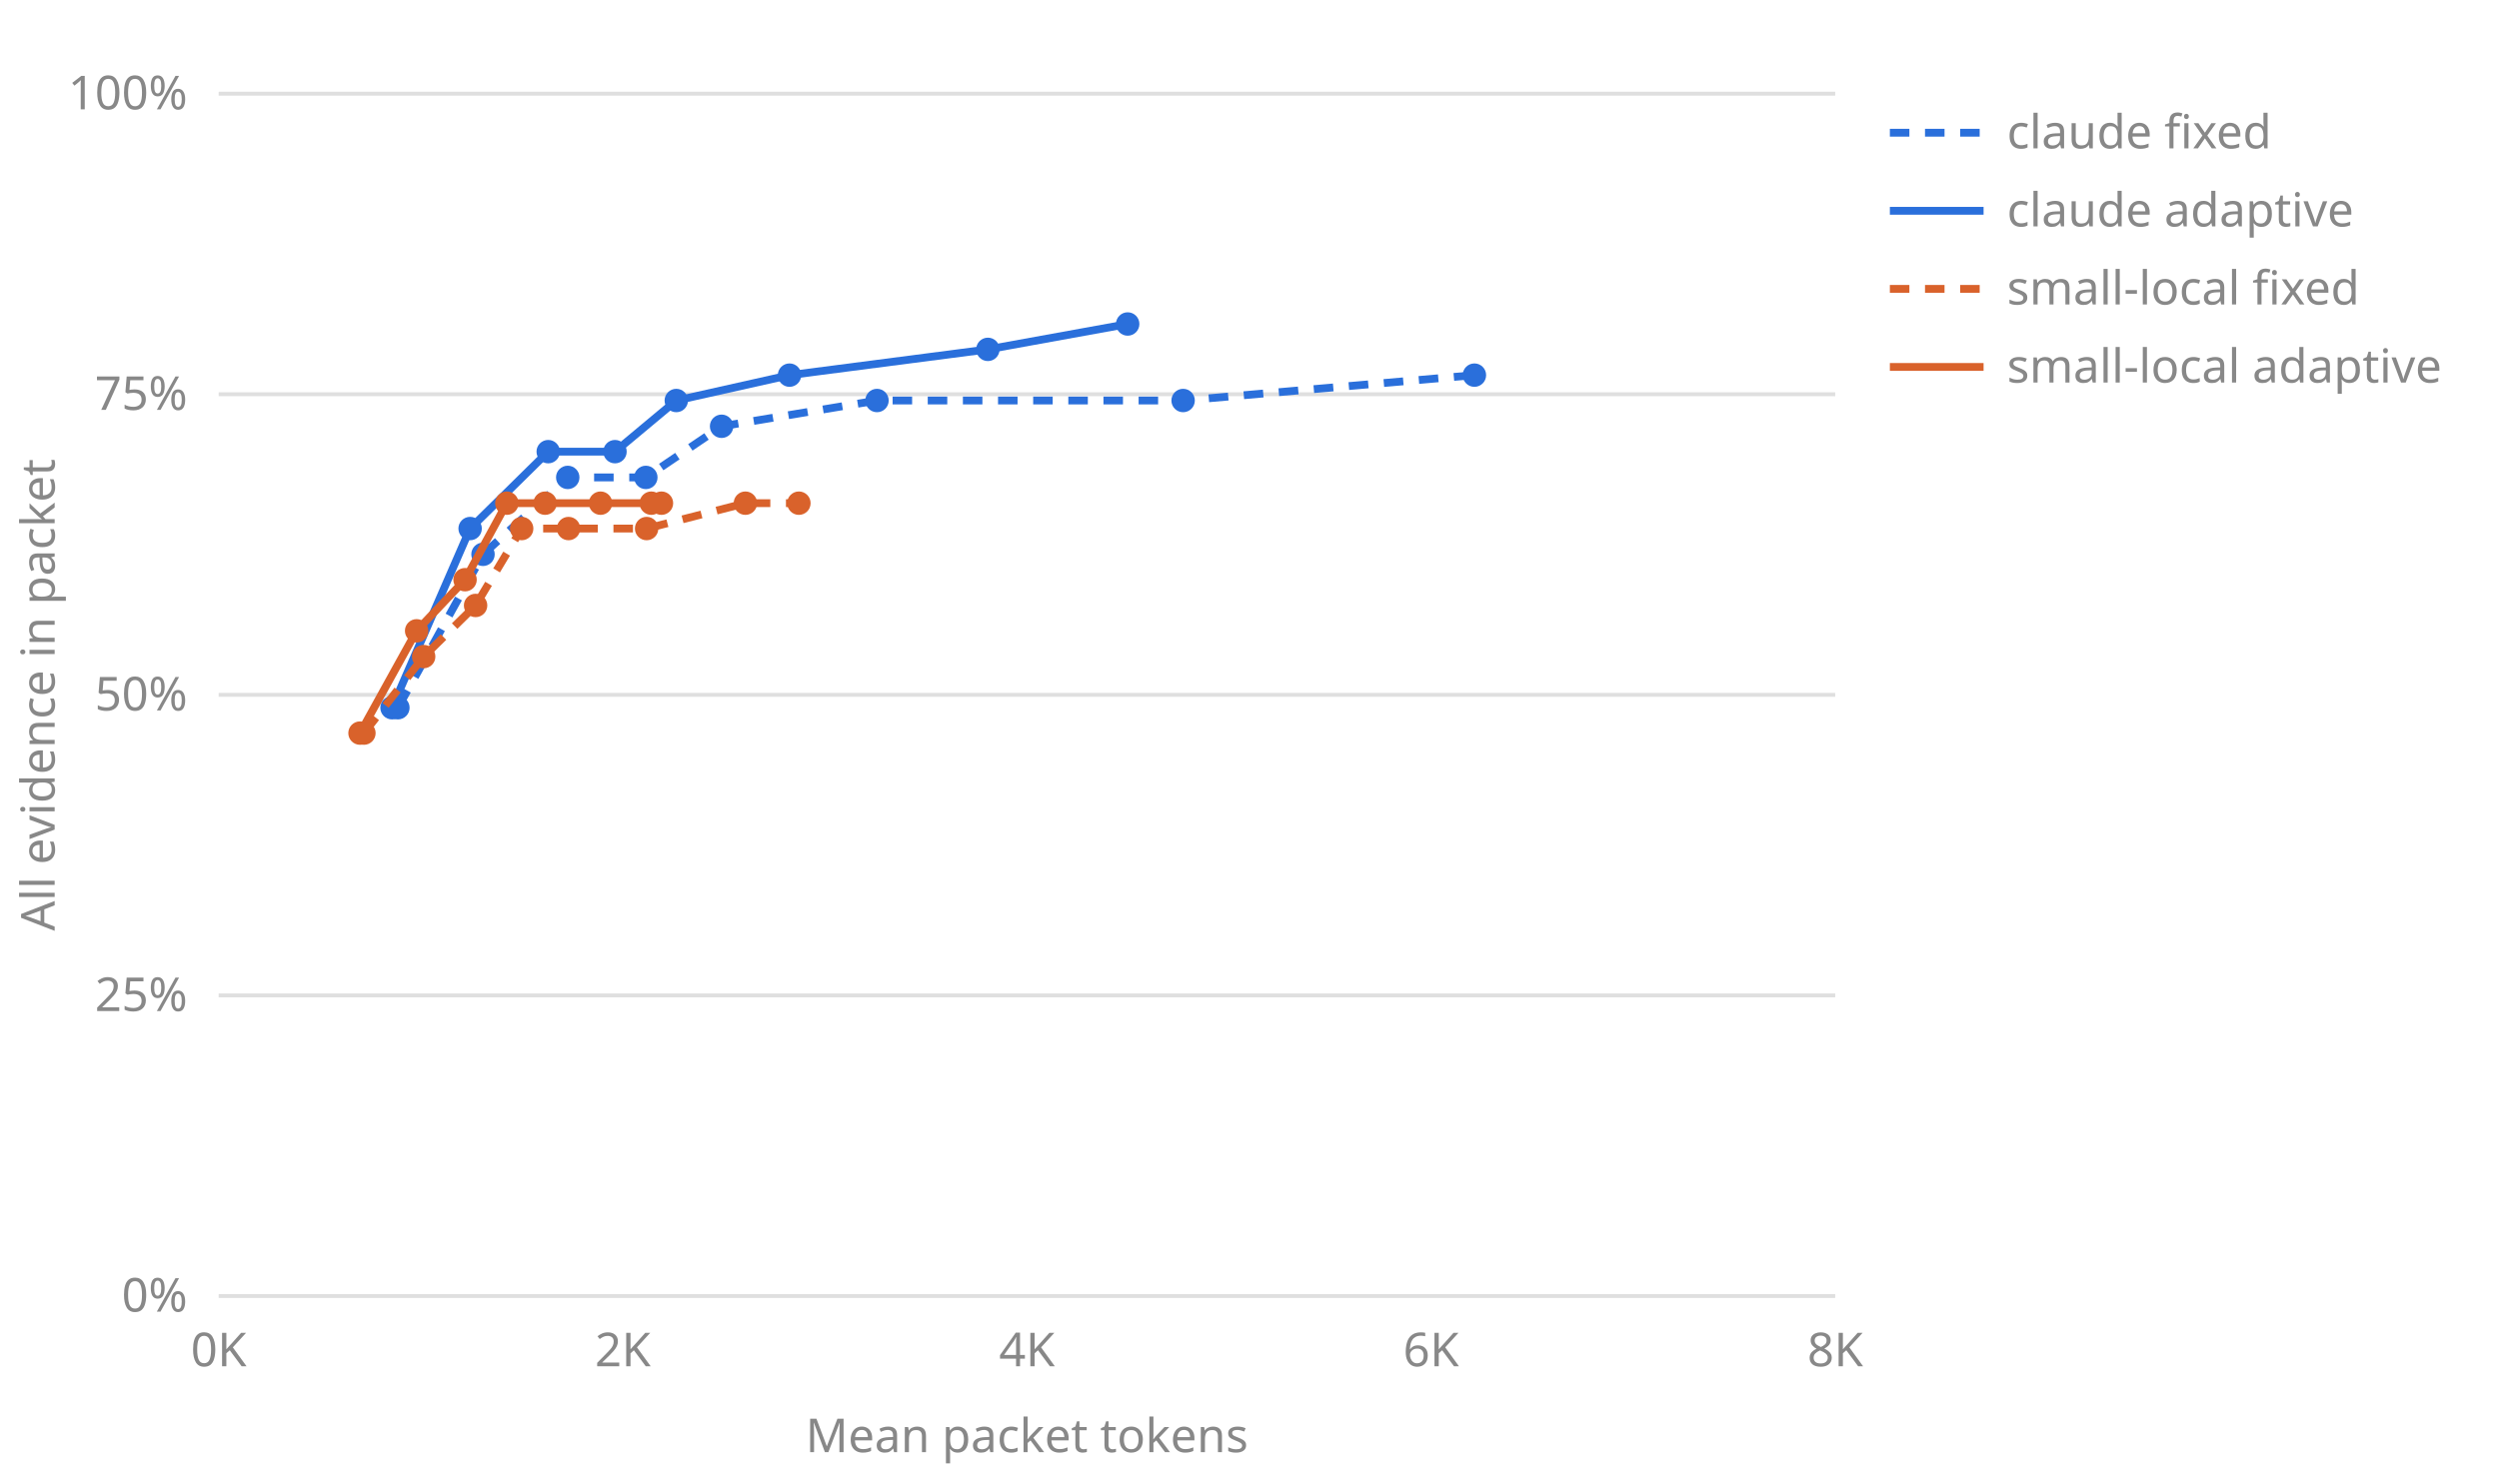
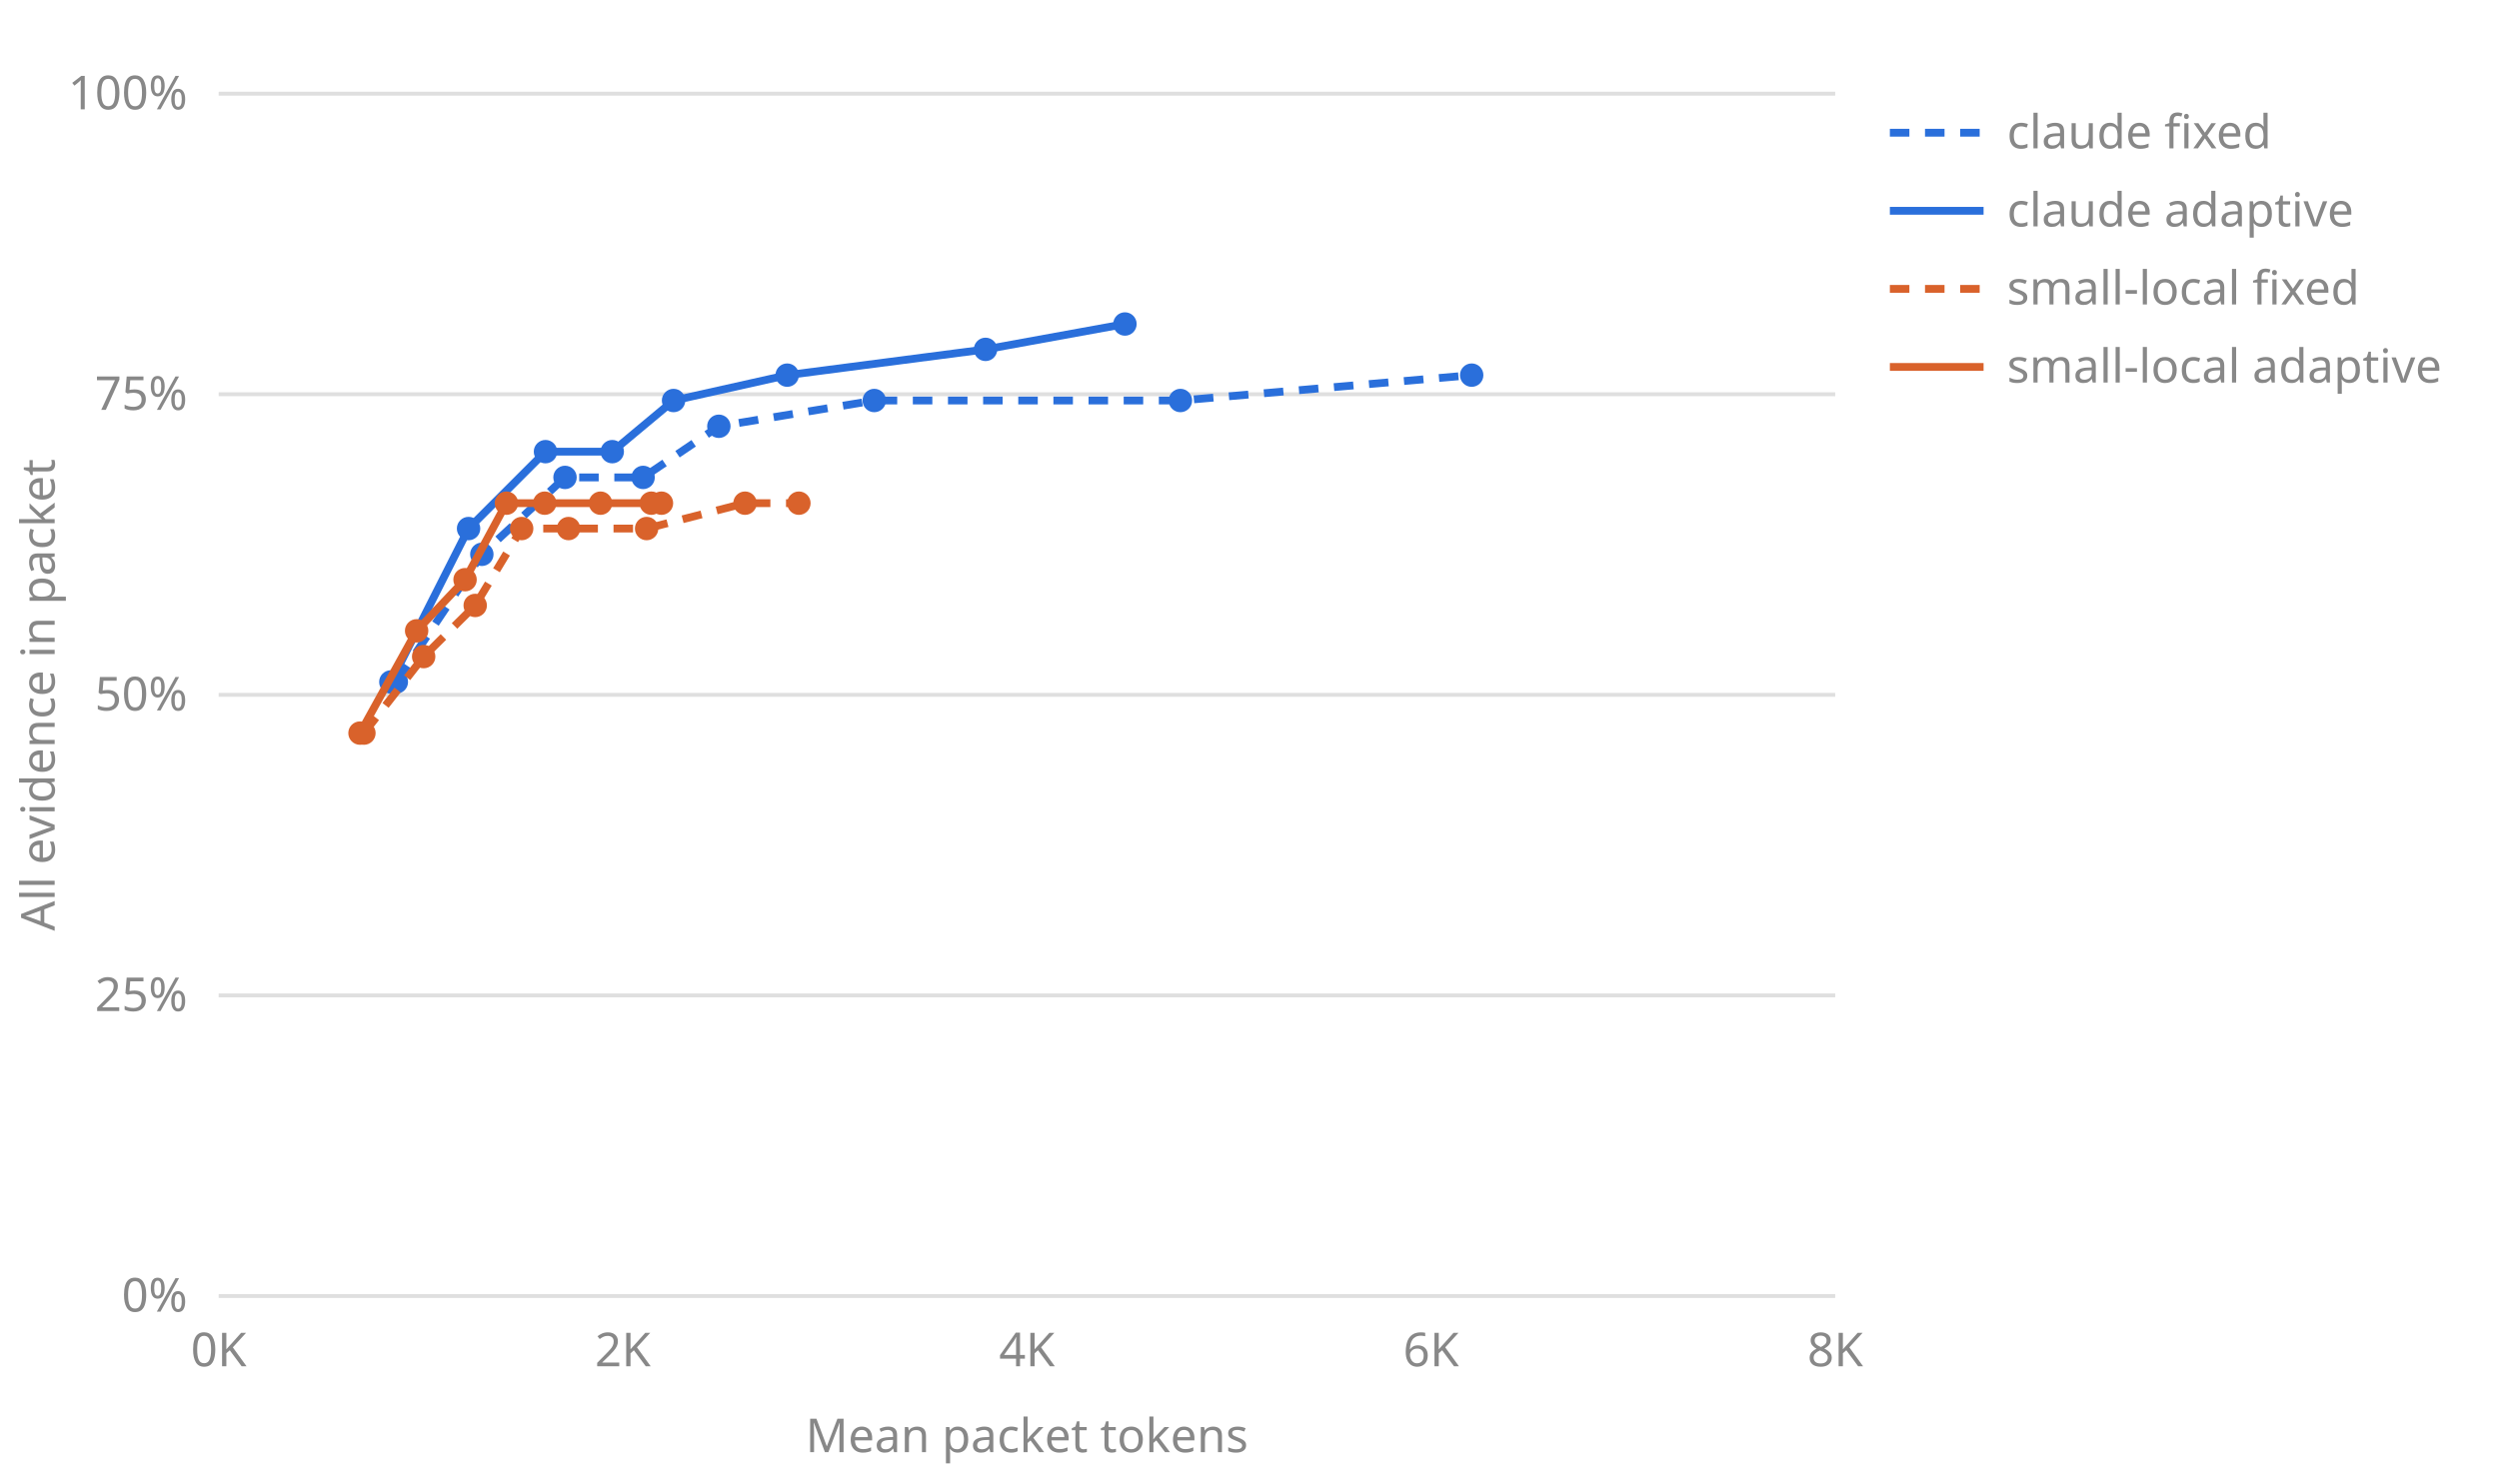
<svg xmlns="http://www.w3.org/2000/svg" viewBox="0 0 640 380" font-family="system-ui, sans-serif" font-size="12" fill="#888">
  <rect width="640" height="380" fill="none" />
  <line x1="56" x2="470" y1="332" y2="332" stroke="#8884" />
  <text x="48" y="336" text-anchor="end">0%</text>
  <line x1="56" x2="470" y1="255" y2="255" stroke="#8884" />
  <text x="48" y="259" text-anchor="end">25%</text>
  <line x1="56" x2="470" y1="178" y2="178" stroke="#8884" />
  <text x="48" y="182" text-anchor="end">50%</text>
  <line x1="56" x2="470" y1="101" y2="101" stroke="#8884" />
  <text x="48" y="105" text-anchor="end">75%</text>
  <line x1="56" x2="470" y1="24" y2="24" stroke="#8884" />
  <text x="48" y="28" text-anchor="end">100%</text>
  <text x="56" y="350" text-anchor="middle">0K</text>
  <text x="159.5" y="350" text-anchor="middle">2K</text>
  <text x="263" y="350" text-anchor="middle">4K</text>
  <text x="366.5" y="350" text-anchor="middle">6K</text>
  <text x="470" y="350" text-anchor="middle">8K</text>
  <text x="263" y="372" text-anchor="middle">Mean packet tokens</text>
  <text x="14" y="178" text-anchor="middle" transform="rotate(-90 14 178)">All evidence in packet</text>
-   <path d="M101.9,181.3 L123.7,142.0 L145.4,122.3 L165.4,122.3 L184.8,109.2 L224.6,102.6 L303.0,102.6 L377.6,96.1" fill="none" stroke="#2a6fdb" stroke-width="2" stroke-dasharray="5 4" />
-   <circle cx="101.9" cy="181.3" r="3" fill="#2a6fdb" />
-   <circle cx="123.7" cy="142.0" r="3" fill="#2a6fdb" />
-   <circle cx="145.4" cy="122.3" r="3" fill="#2a6fdb" />
-   <circle cx="165.4" cy="122.3" r="3" fill="#2a6fdb" />
-   <circle cx="184.8" cy="109.2" r="3" fill="#2a6fdb" />
-   <circle cx="224.6" cy="102.6" r="3" fill="#2a6fdb" />
-   <circle cx="303.0" cy="102.6" r="3" fill="#2a6fdb" />
-   <circle cx="377.6" cy="96.1" r="3" fill="#2a6fdb" />
+   <path d="M101.5,174.7 L123.4,142.0 L144.7,122.3 L164.7,122.3 L184.1,109.2 L223.9,102.6 L302.3,102.6 L376.9,96.1" fill="none" stroke="#2a6fdb" stroke-width="2" stroke-dasharray="5 4" />
+   <circle cx="101.5" cy="174.7" r="3" fill="#2a6fdb" />
+   <circle cx="123.4" cy="142.0" r="3" fill="#2a6fdb" />
+   <circle cx="144.7" cy="122.3" r="3" fill="#2a6fdb" />
+   <circle cx="164.7" cy="122.3" r="3" fill="#2a6fdb" />
+   <circle cx="184.1" cy="109.2" r="3" fill="#2a6fdb" />
+   <circle cx="223.9" cy="102.6" r="3" fill="#2a6fdb" />
+   <circle cx="302.3" cy="102.6" r="3" fill="#2a6fdb" />
+   <circle cx="376.9" cy="96.1" r="3" fill="#2a6fdb" />
  <line x1="484" x2="508" y1="34" y2="34" stroke="#2a6fdb" stroke-width="2" stroke-dasharray="5 4" />
  <text x="514" y="38">claude fixed</text>
-   <path d="M100.4,181.3 L120.4,135.4 L140.4,115.7 L157.5,115.7 L173.2,102.6 L202.2,96.1 L253.0,89.5 L288.8,83.0" fill="none" stroke="#2a6fdb" stroke-width="2" />
-   <circle cx="100.4" cy="181.3" r="3" fill="#2a6fdb" />
-   <circle cx="120.4" cy="135.4" r="3" fill="#2a6fdb" />
-   <circle cx="140.4" cy="115.7" r="3" fill="#2a6fdb" />
-   <circle cx="157.5" cy="115.7" r="3" fill="#2a6fdb" />
-   <circle cx="173.2" cy="102.6" r="3" fill="#2a6fdb" />
-   <circle cx="202.2" cy="96.1" r="3" fill="#2a6fdb" />
-   <circle cx="253.0" cy="89.5" r="3" fill="#2a6fdb" />
-   <circle cx="288.8" cy="83.0" r="3" fill="#2a6fdb" />
+   <path d="M100.1,174.7 L120.0,135.4 L139.7,115.7 L156.8,115.7 L172.5,102.6 L201.6,96.1 L252.4,89.5 L288.1,83.0" fill="none" stroke="#2a6fdb" stroke-width="2" />
+   <circle cx="100.1" cy="174.7" r="3" fill="#2a6fdb" />
+   <circle cx="120.0" cy="135.4" r="3" fill="#2a6fdb" />
+   <circle cx="139.7" cy="115.7" r="3" fill="#2a6fdb" />
+   <circle cx="156.8" cy="115.7" r="3" fill="#2a6fdb" />
+   <circle cx="172.5" cy="102.6" r="3" fill="#2a6fdb" />
+   <circle cx="201.6" cy="96.1" r="3" fill="#2a6fdb" />
+   <circle cx="252.4" cy="89.5" r="3" fill="#2a6fdb" />
+   <circle cx="288.1" cy="83.0" r="3" fill="#2a6fdb" />
  <line x1="484" x2="508" y1="54" y2="54" stroke="#2a6fdb" stroke-width="2" />
  <text x="514" y="58">claude adaptive</text>
-   <path d="M93.2,187.8 L108.5,168.2 L121.8,155.1 L133.6,135.4 L145.6,135.4 L165.6,135.4 L190.9,128.9 L204.6,128.9" fill="none" stroke="#d9622b" stroke-width="2" stroke-dasharray="5 4" />
+   <path d="M93.2,187.8 L108.5,168.2 L121.7,155.1 L133.6,135.4 L145.6,135.4 L165.6,135.4 L190.8,128.9 L204.6,128.9" fill="none" stroke="#d9622b" stroke-width="2" stroke-dasharray="5 4" />
  <circle cx="93.2" cy="187.8" r="3" fill="#d9622b" />
  <circle cx="108.5" cy="168.2" r="3" fill="#d9622b" />
-   <circle cx="121.8" cy="155.1" r="3" fill="#d9622b" />
+   <circle cx="121.7" cy="155.1" r="3" fill="#d9622b" />
  <circle cx="133.6" cy="135.4" r="3" fill="#d9622b" />
  <circle cx="145.6" cy="135.4" r="3" fill="#d9622b" />
  <circle cx="165.6" cy="135.4" r="3" fill="#d9622b" />
-   <circle cx="190.9" cy="128.9" r="3" fill="#d9622b" />
+   <circle cx="190.8" cy="128.9" r="3" fill="#d9622b" />
  <circle cx="204.6" cy="128.9" r="3" fill="#d9622b" />
  <line x1="484" x2="508" y1="74" y2="74" stroke="#d9622b" stroke-width="2" stroke-dasharray="5 4" />
  <text x="514" y="78">small-local fixed</text>
-   <path d="M92.2,187.8 L106.7,161.6 L119.1,148.5 L129.8,128.9 L139.6,128.9 L153.8,128.9 L166.8,128.9 L169.4,128.9" fill="none" stroke="#d9622b" stroke-width="2" />
+   <path d="M92.2,187.8 L106.7,161.6 L119.1,148.5 L129.7,128.9 L139.5,128.9 L153.8,128.9 L166.8,128.9 L169.4,128.9" fill="none" stroke="#d9622b" stroke-width="2" />
  <circle cx="92.2" cy="187.8" r="3" fill="#d9622b" />
  <circle cx="106.7" cy="161.6" r="3" fill="#d9622b" />
  <circle cx="119.1" cy="148.5" r="3" fill="#d9622b" />
-   <circle cx="129.8" cy="128.9" r="3" fill="#d9622b" />
-   <circle cx="139.6" cy="128.9" r="3" fill="#d9622b" />
+   <circle cx="129.7" cy="128.9" r="3" fill="#d9622b" />
+   <circle cx="139.5" cy="128.9" r="3" fill="#d9622b" />
  <circle cx="153.8" cy="128.9" r="3" fill="#d9622b" />
  <circle cx="166.8" cy="128.9" r="3" fill="#d9622b" />
  <circle cx="169.4" cy="128.9" r="3" fill="#d9622b" />
  <line x1="484" x2="508" y1="94" y2="94" stroke="#d9622b" stroke-width="2" />
  <text x="514" y="98">small-local adaptive</text>
</svg>
